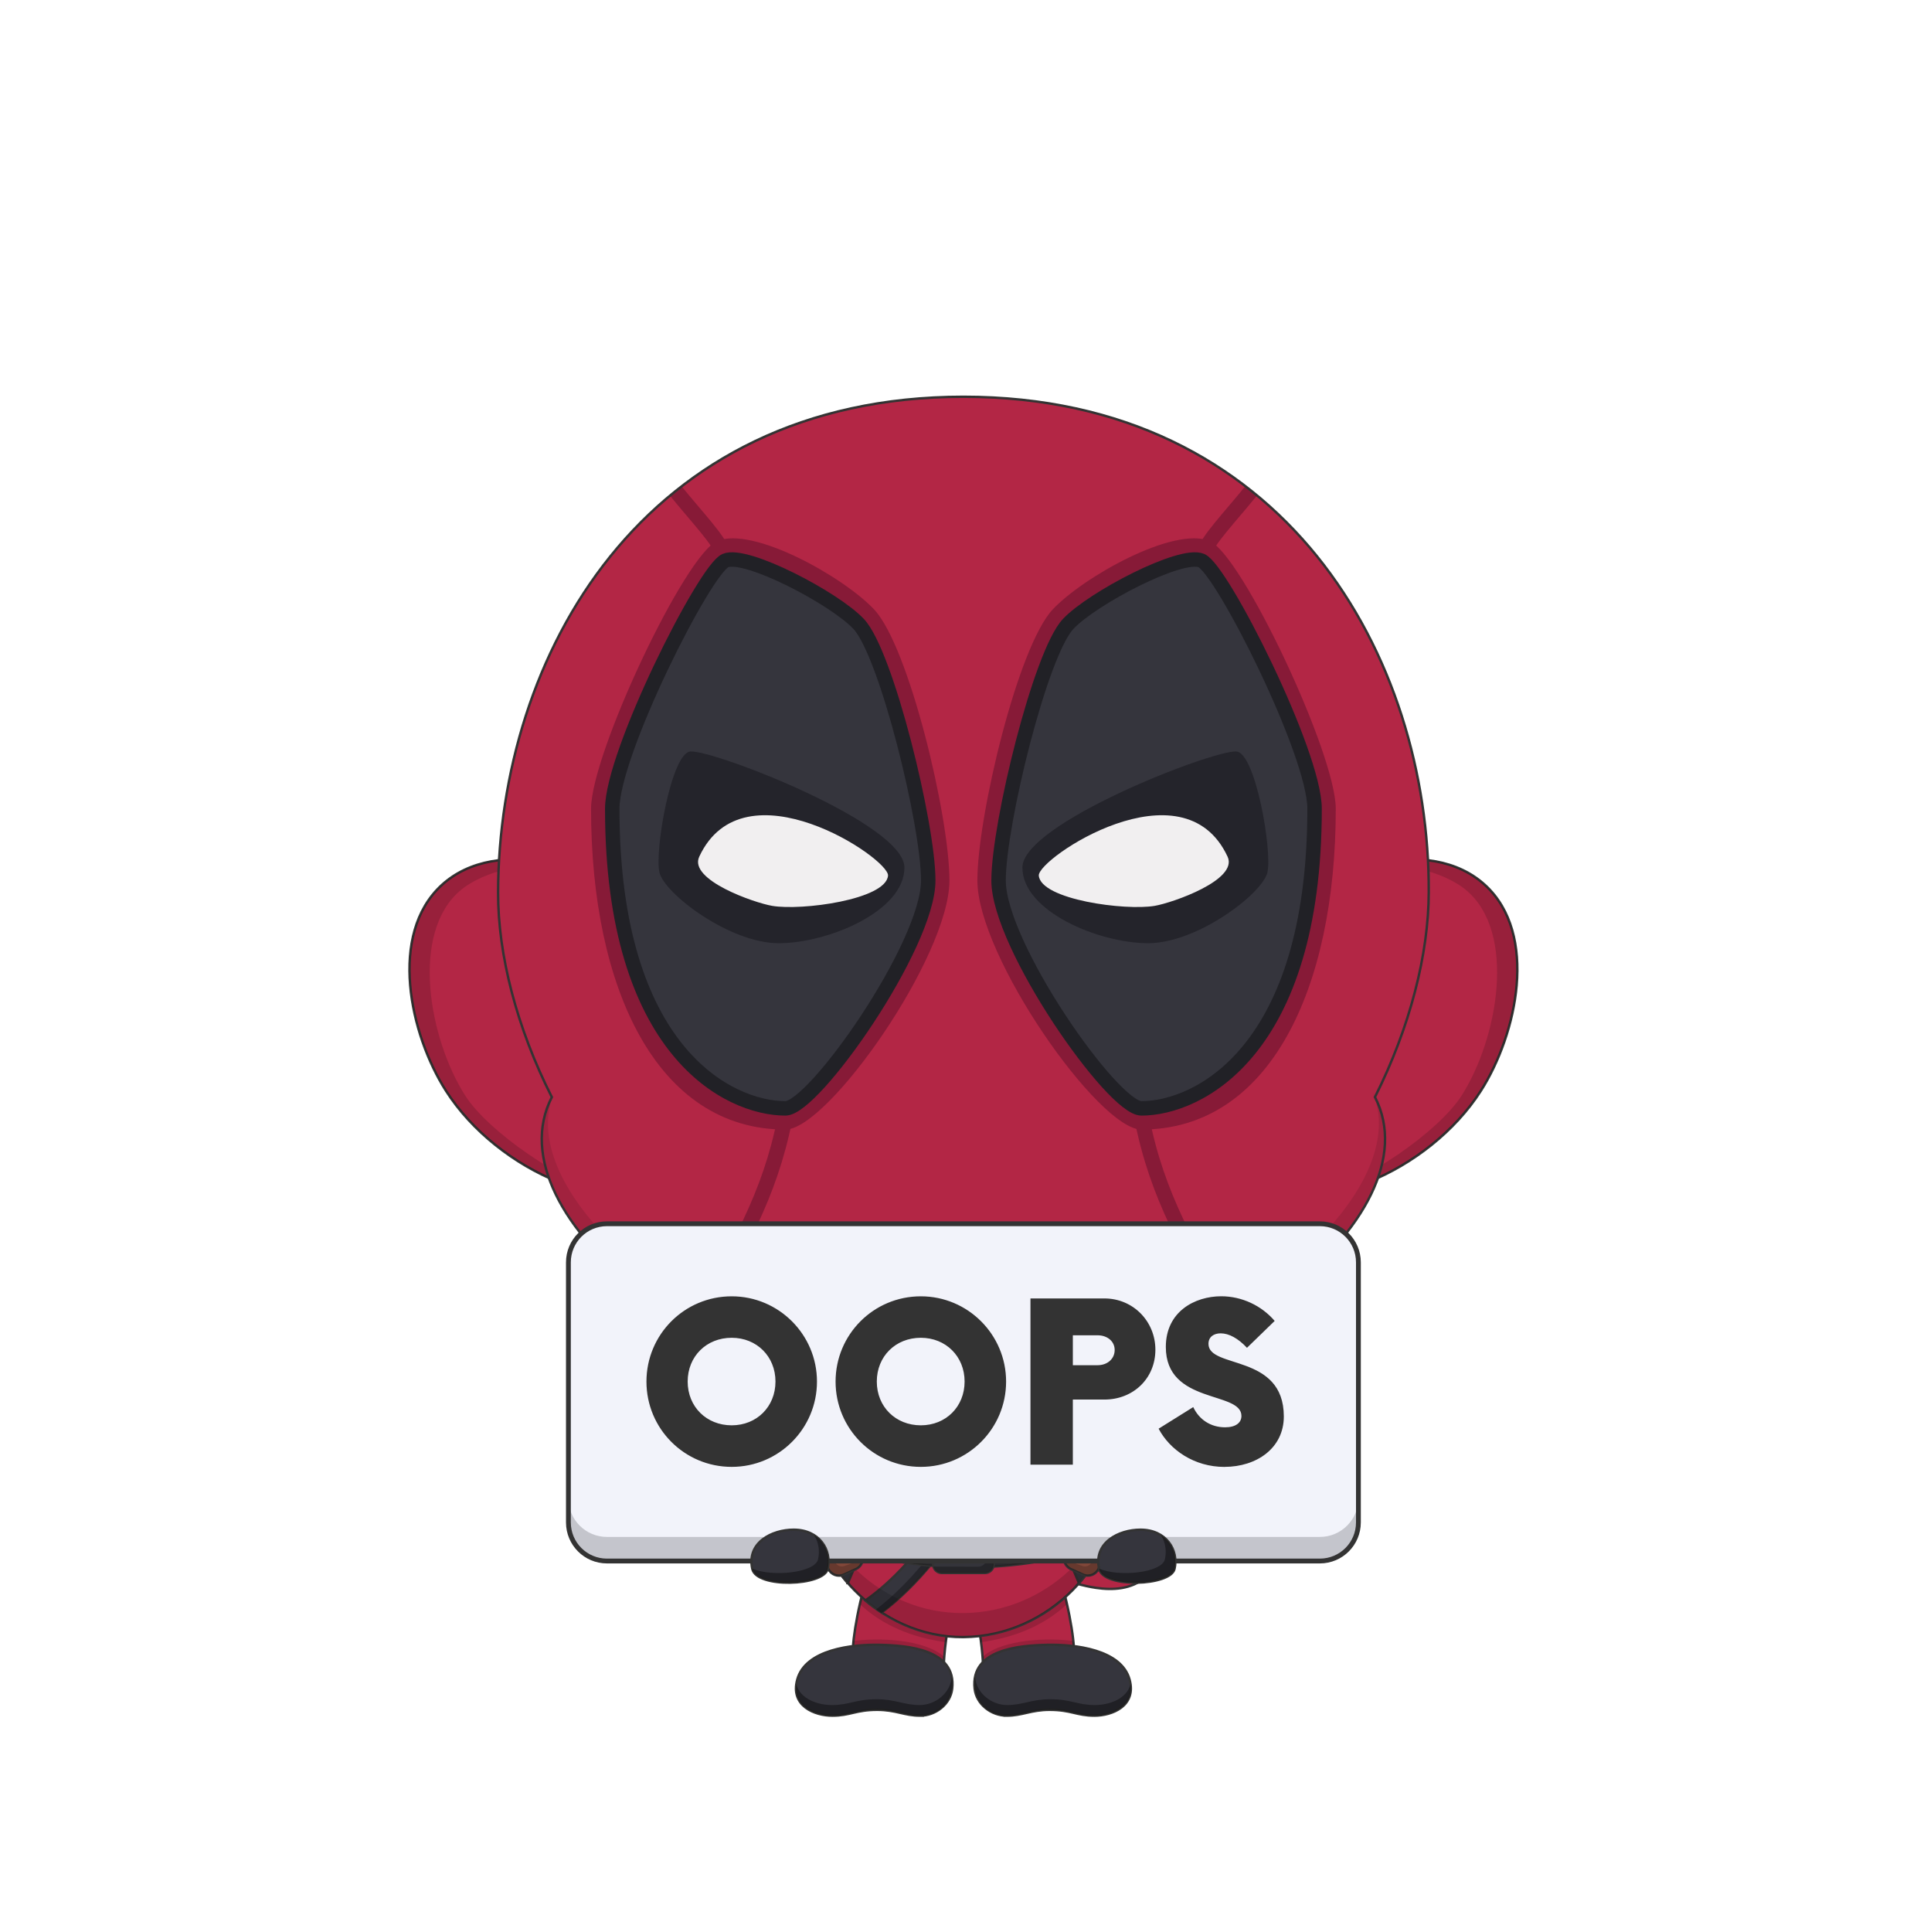
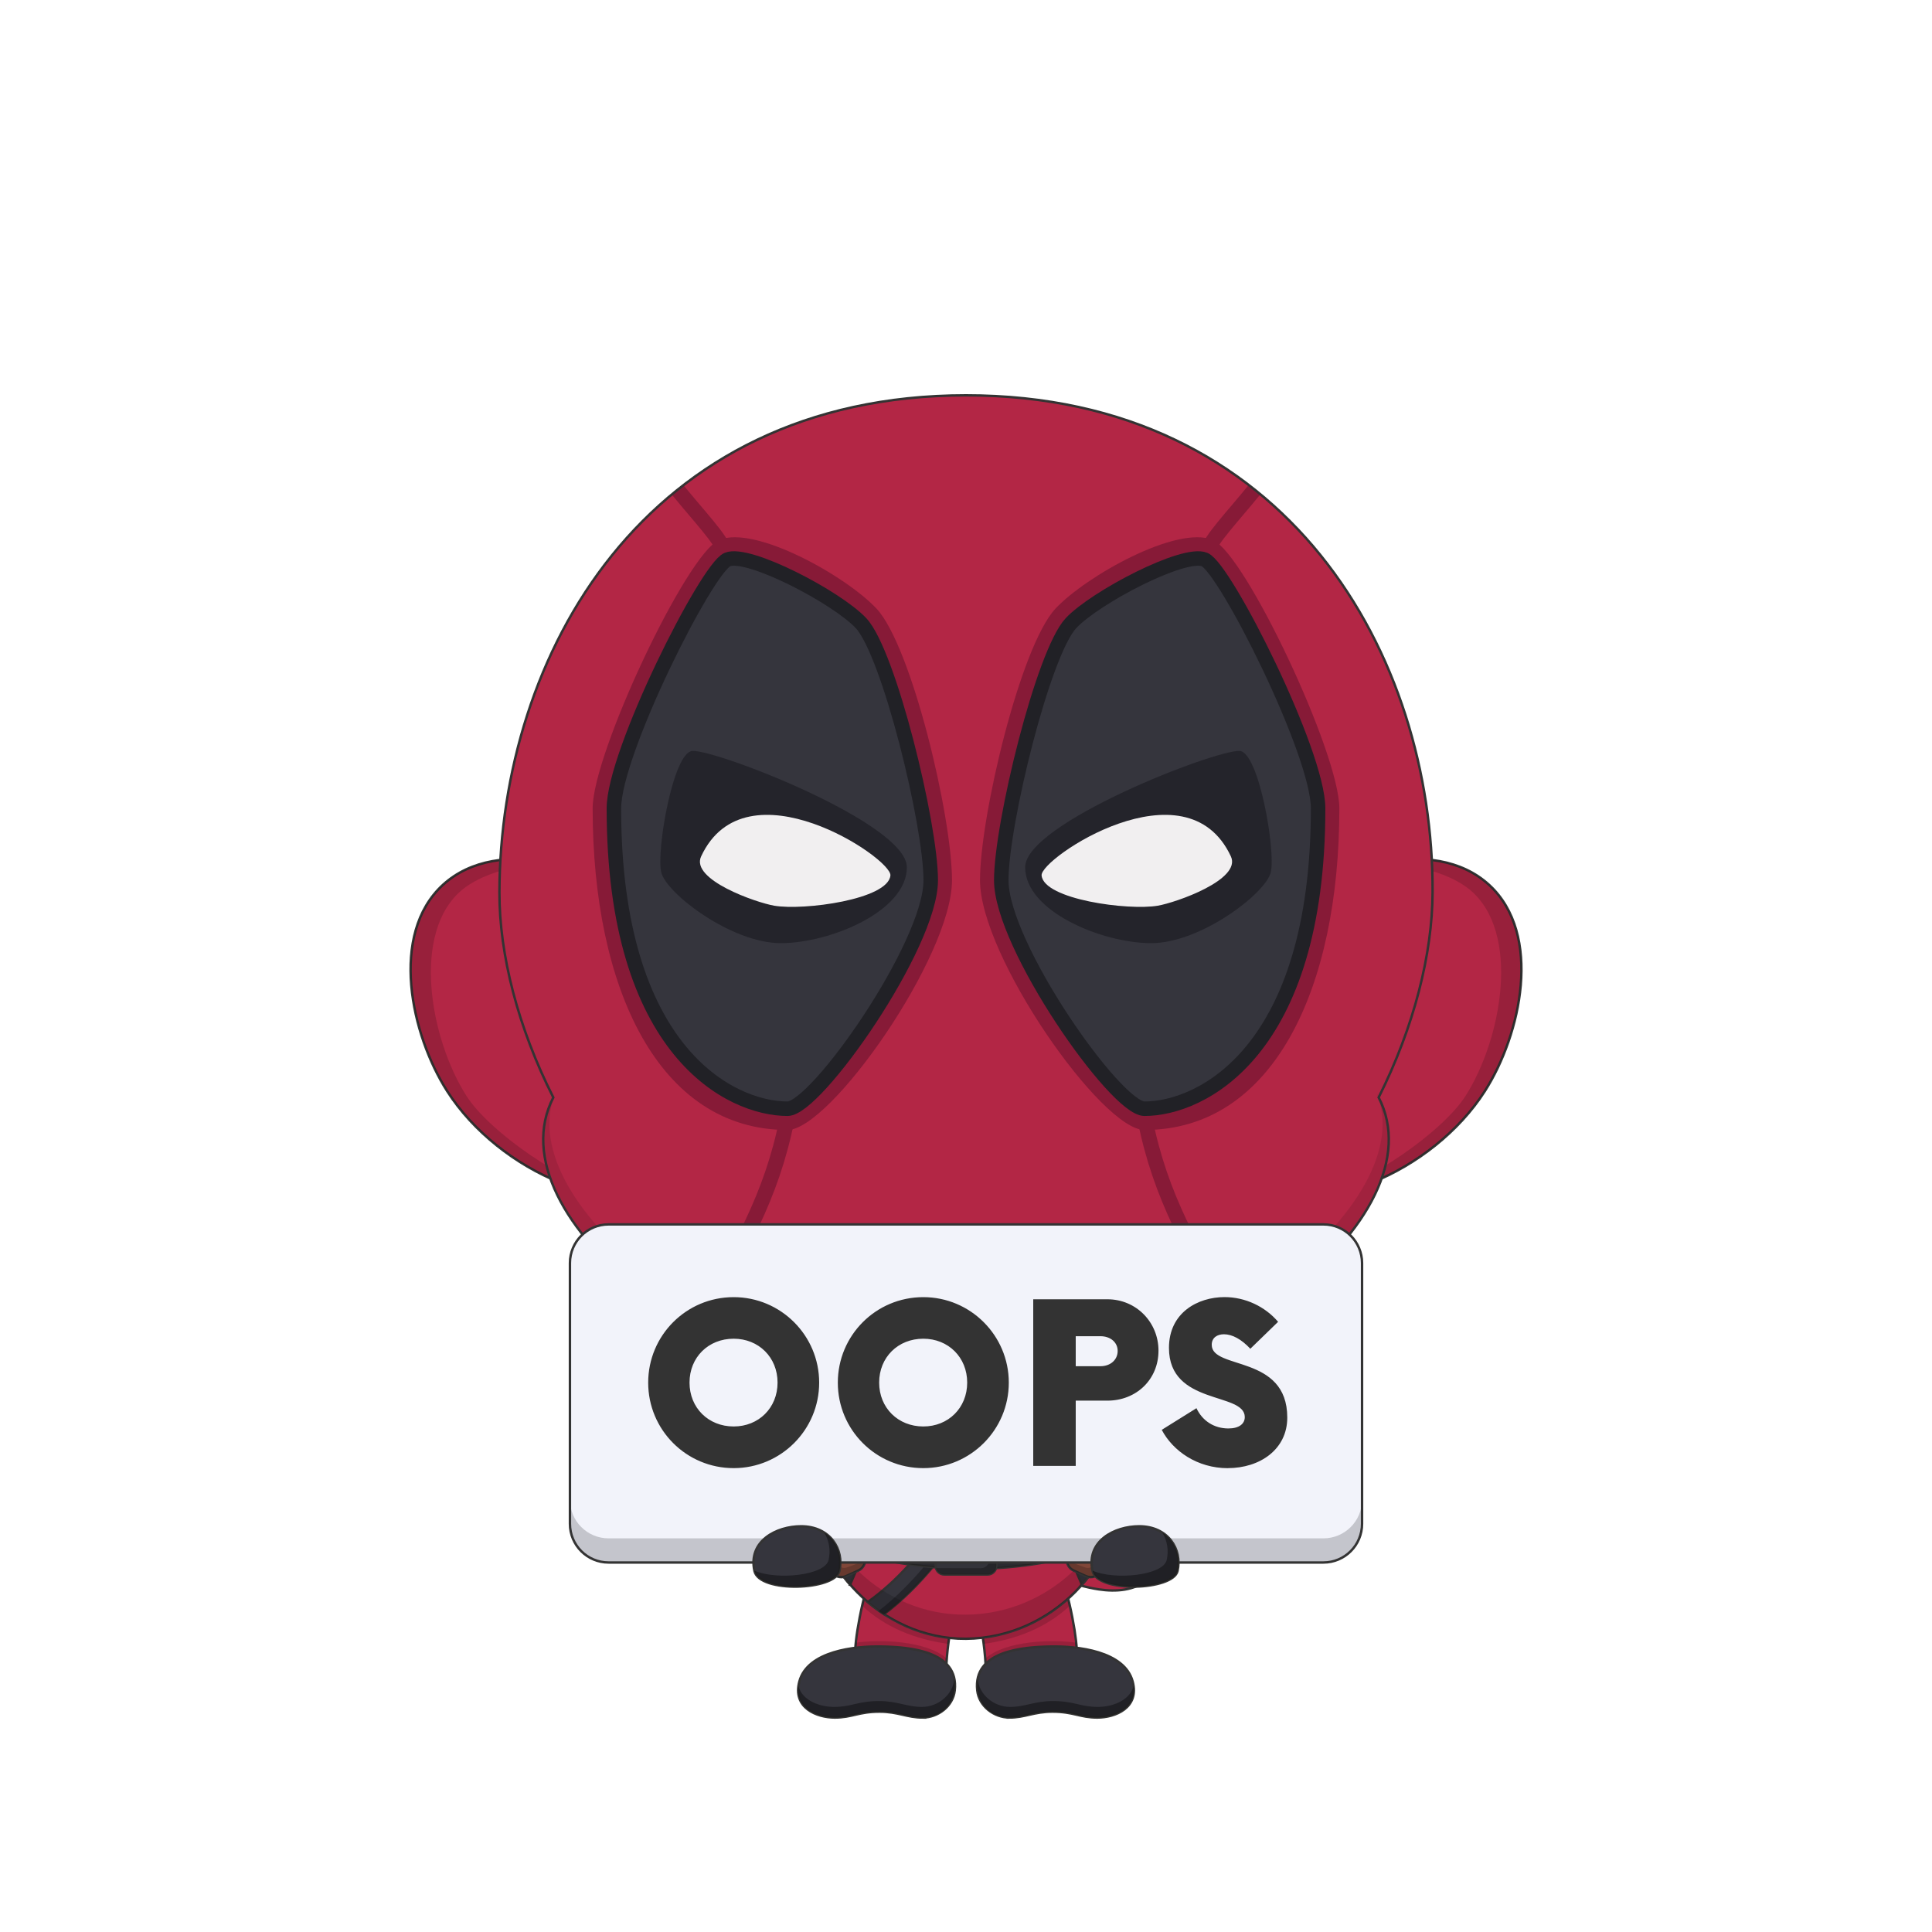
- <svg xmlns="http://www.w3.org/2000/svg" xmlns:xlink="http://www.w3.org/1999/xlink" width="400" height="401" fill="none">
+ <svg xmlns="http://www.w3.org/2000/svg" xmlns:xlink="http://www.w3.org/1999/xlink" width="400" height="400" fill="none">
  <style>.B{stroke-miterlimit:10}.C{stroke:#333}.D{stroke-width:.5}.E{fill:#000}.F{fill:#35353d}.G{fill:#b32645}.H{fill-opacity:.15}.I{fill-opacity:.3}.J{fill-opacity:.4}.K{fill-rule:evenodd}.L{fill-opacity:.2}.M{stroke-linejoin:round}</style>
-   <path d="M180.442 310.578l2.572-3.083c.342-.4.287-1.02-.123-1.362l-29.132-24.307c-.4-.342-1.02-.287-1.362.123l-2.572 3.083c-.343.4-.287 1.02.123 1.362L179.08 310.7c.4.342 1.02.287 1.362-.123z" fill="#1a1924" />
-   <path d="M151.613 285.852l2.86-3.428-.517-.432-2.86 3.428.517.432zm1.414 1.18l2.86-3.428-.518-.432-2.86 3.428.518.432zm1.413 1.178l2.86-3.427-.518-.432-2.86 3.427.518.432zm1.415 1.18l2.86-3.428-.518-.432-2.86 3.428.518.432zm1.415 1.18l2.86-3.428-.518-.432-2.86 3.428.518.432zm1.413 1.18l2.86-3.428-.517-.43-2.86 3.427.518.432zm1.412 1.178l2.86-3.428-.518-.432-2.86 3.428.517.432zm1.405 1.18l2.86-3.428-.518-.43-2.86 3.427.518.432zm1.423 1.18l2.86-3.428-.517-.432-2.86 3.428.517.432zm1.414 1.18l2.86-3.427-.518-.432-2.86 3.428.518.43zm1.415 1.178l2.86-3.427-.518-.432-2.86 3.428.518.43z" fill="#2b2b3a" />
-   <path d="M219.558 310.578l-2.572-3.083c-.342-.4-.287-1.02.123-1.362l29.132-24.307c.4-.342 1.02-.287 1.362.123l2.572 3.083c.343.4.288 1.02-.123 1.362L220.92 310.7c-.4.342-1.02.287-1.362-.123z" fill="#1a1924" />
-   <path d="M248.386 285.852l-2.86-3.428.517-.432 2.86 3.428-.517.432zm-1.414 1.18l-2.86-3.428.518-.432 2.86 3.428-.518.432zm-1.412 1.178l-2.86-3.427.518-.432 2.86 3.427-.518.432zm-1.415 1.18l-2.86-3.428.517-.432 2.86 3.428-.517.432zm-1.415 1.18l-2.86-3.428.517-.432 2.86 3.428-.518.432zm-1.414 1.18l-2.86-3.428.517-.43 2.86 3.427-.518.432zm-1.412 1.178l-2.86-3.428.517-.432 2.86 3.428-.517.432zm-1.414 1.18l-2.86-3.428.517-.43 2.86 3.427-.517.432zm-1.414 1.18l-2.86-3.428.517-.432 2.86 3.428-.517.432zm-1.414 1.18l-2.86-3.428.518-.43 2.86 3.427-.518.432zm-1.415 1.178l-2.86-3.427.518-.432 2.86 3.428-.518.43z" fill="#2b2b3a" />
-   <path d="M227.51 329.564c-5.077-.742-11.516-3.227-19.686-7.6-1.187-.635-1.666-2.185-1.025-3.384.635-1.187 2.185-1.666 3.384-1.025 7.545 4.037 13.618 6.412 18.05 7.06 2.893.423 4.975.1 6.188-.964 1.36-1.192 1.24-3.3.883-7.24-.417-4.612-.936-10.353 1.978-16.95 4.4-9.972 15.363-19.453 26.91-17.67 7.333 1.136 14.36 6.62 15.973 14.06 1.373 6.336-.602 15.018-7.353 17.443-4.477 1.6-9.592-.236-13.084-3.208-1.044-.867-1.195-2.5-.306-3.544.88-1.034 2.515-1.164 3.548-.262.043.036 4.366 3.665 8.15 2.306 4.284-1.538 4.977-7.895 4.156-11.678-1.175-5.423-6.56-9.357-11.85-10.177-9.284-1.433-18.08 6.85-21.572 14.75-2.39 5.416-1.956 10.232-1.572 14.48.4 4.384.77 8.525-2.567 11.45-2.766 2.44-6.707 2.68-10.202 2.154z" class="B C D G" />
-   <path d="M278.666 297.053c1.105 5.102.118 11.455-3.782 15.208 5.14-3.37 6.506-10.756 5.282-16.408-1.614-7.44-8.64-12.924-15.973-14.06-6.626-1.023-13.178 1.856-18.154 6.082 11.412-8.075 29.328-6.036 32.627 9.178zm-6.903 11.253c-2.703 3.144-7.56 1.526-10.3-.823-.315-.268-.7-.454-1.094-.54a2.503 2.503 0 0 0-1.219.041c.397-.73 1.163-1.224 1.992-1.3a2.499 2.499 0 0 1 1.82.59c2.206 1.95 5.984 3.517 8.8 2.024zm-64.413 9.544c.35-.3 1.55-.9 2.3-.55l2.473 1.203c4.942 2.44 12.747 6.297 18.377 6.297 5 0 5.45-2.5 4.75-9.1.084.382.192.803.306 1.25.962 3.775 2.408 9.45-5.056 9.45-8.15 0-20.88-7.057-23.15-8.55z" class="E L" />
-   <path d="M195.937 345.15c.5-8.708 2.74-15.443 4.718-20.68s4.24-14.47-4.257-16.602c-12.15-3.05-18.83 25.412-19.33 34.094-.293 5.108 3.682 11.033 8.84 11.33 4.747.23 9.744-3.18 10.028-8.14z" class="B C D G" />
-   <path d="M176.947 341.95c5.15-.7 14.8-.7 18.85 3.4l.166-1.504c-4.216-3.696-13.816-3.946-18.802-3.246-.026.33-.186 1.014-.214 1.35zm1.6-8.95c4.776 4.43 10.888 6.913 17.8 7.85.058-.5.18-1.218.25-1.7-6.86-.888-12.82-3.76-17.6-8.1-.2.6-.362 1.527-.45 1.95z" class="E H" />
-   <path d="M204.063 345.15c-.5-8.708-2.74-15.443-4.718-20.68s-4.24-14.47 4.257-16.602c12.15-3.05 18.83 25.412 19.33 34.094.293 5.108-3.682 11.033-8.84 11.33-4.747.23-9.744-3.18-10.028-8.14z" class="B C D G" />
-   <path d="M223.053 341.95c-5.15-.7-14.8-.7-18.85 3.4l-.166-1.504c4.216-3.696 13.816-3.946 18.802-3.246.026.33.186 1.014.214 1.35zm-1.6-8.95c-4.776 4.43-10.888 6.913-17.8 7.85-.058-.5-.18-1.218-.25-1.7 6.86-.888 12.82-3.76 17.6-8.1.2.6.362 1.527.45 1.95z" class="E H" />
+   <path d="M180.442 310.078l2.572-3.083c.342-.4.287-1.02-.123-1.362l-29.132-24.307c-.4-.342-1.02-.287-1.362.123l-2.572 3.083c-.343.4-.287 1.02.123 1.362L179.08 310.2c.4.342 1.02.287 1.362-.123z" fill="#1a1924" />
+   <path d="M151.613 285.352l2.86-3.428-.517-.432-2.86 3.428.517.432zm1.414 1.18l2.86-3.428-.518-.432-2.86 3.428.518.432zm1.413 1.178l2.86-3.427-.518-.432-2.86 3.427.518.432zm1.415 1.18l2.86-3.428-.518-.432-2.86 3.428.518.432zm1.415 1.18l2.86-3.428-.518-.432-2.86 3.428.518.432zm1.413 1.18l2.86-3.428-.517-.43-2.86 3.427.518.432zm1.412 1.178l2.86-3.428-.518-.432-2.86 3.428.517.432zm1.405 1.18l2.86-3.428-.518-.43-2.86 3.427.518.432zm1.423 1.18l2.86-3.428-.517-.432-2.86 3.428.517.432zm1.414 1.18l2.86-3.427-.518-.432-2.86 3.428.518.43zm1.415 1.178l2.86-3.427-.518-.432-2.86 3.428.518.43z" fill="#2b2b3a" />
+   <path d="M219.558 310.078l-2.572-3.083c-.342-.4-.287-1.02.123-1.362l29.132-24.307c.4-.342 1.02-.287 1.362.123l2.572 3.083c.343.4.288 1.02-.123 1.362L220.92 310.2c-.4.342-1.02.287-1.362-.123z" fill="#1a1924" />
+   <path d="M248.386 285.352l-2.86-3.428.517-.432 2.86 3.428-.517.432zm-1.414 1.18l-2.86-3.428.518-.432 2.86 3.428-.518.432zm-1.412 1.178l-2.86-3.427.518-.432 2.86 3.427-.518.432zm-1.415 1.18l-2.86-3.428.517-.432 2.86 3.428-.517.432zm-1.415 1.18l-2.86-3.428.517-.432 2.86 3.428-.518.432zm-1.414 1.18l-2.86-3.428.517-.43 2.86 3.427-.518.432zm-1.412 1.178l-2.86-3.428.517-.432 2.86 3.428-.517.432zm-1.414 1.18l-2.86-3.428.517-.43 2.86 3.427-.517.432zm-1.414 1.18l-2.86-3.428.517-.432 2.86 3.428-.517.432zm-1.414 1.18l-2.86-3.428.518-.43 2.86 3.427-.518.432zm-1.415 1.178l-2.86-3.427.518-.432 2.86 3.428-.518.43z" fill="#2b2b3a" />
+   <path d="M227.51 329.064c-5.077-.742-11.516-3.227-19.686-7.6-1.187-.635-1.666-2.185-1.025-3.384.635-1.187 2.185-1.666 3.384-1.025 7.545 4.037 13.618 6.412 18.05 7.06 2.893.423 4.975.1 6.188-.964 1.36-1.192 1.24-3.3.883-7.24-.417-4.612-.936-10.353 1.978-16.95 4.4-9.972 15.363-19.453 26.91-17.67 7.333 1.136 14.36 6.62 15.973 14.06 1.373 6.336-.602 15.018-7.353 17.443-4.477 1.6-9.592-.236-13.084-3.208-1.044-.867-1.195-2.5-.306-3.544.88-1.034 2.515-1.164 3.548-.262.043.036 4.366 3.665 8.15 2.306 4.284-1.538 4.977-7.895 4.156-11.678-1.175-5.423-6.56-9.357-11.85-10.177-9.284-1.433-18.08 6.85-21.572 14.75-2.39 5.416-1.956 10.232-1.572 14.48.4 4.384.77 8.525-2.567 11.45-2.766 2.44-6.707 2.68-10.202 2.154z" class="B C D G" />
+   <path d="M278.666 296.553c1.105 5.102.118 11.455-3.782 15.208 5.14-3.37 6.506-10.756 5.282-16.408-1.614-7.44-8.64-12.924-15.973-14.06-6.626-1.023-13.178 1.856-18.154 6.082 11.412-8.075 29.328-6.036 32.627 9.178zm-6.903 11.253c-2.703 3.144-7.56 1.526-10.3-.823-.315-.268-.7-.454-1.094-.54a2.503 2.503 0 0 0-1.219.041c.397-.73 1.163-1.224 1.992-1.3a2.499 2.499 0 0 1 1.82.59c2.206 1.95 5.984 3.517 8.8 2.024zm-64.413 9.544c.35-.3 1.55-.9 2.3-.55l2.473 1.203c4.942 2.44 12.747 6.297 18.377 6.297 5 0 5.45-2.5 4.75-9.1.084.382.192.803.306 1.25.962 3.775 2.408 9.45-5.056 9.45-8.15 0-20.88-7.057-23.15-8.55z" class="E L" />
+   <path d="M195.937 344.65c.5-8.708 2.74-15.443 4.718-20.68s4.24-14.47-4.257-16.602c-12.15-3.05-18.83 25.412-19.33 34.094-.293 5.108 3.682 11.033 8.84 11.33 4.747.23 9.744-3.18 10.028-8.14z" class="B C D G" />
+   <path d="M176.947 341.45c5.15-.7 14.8-.7 18.85 3.4l.166-1.504c-4.216-3.696-13.816-3.946-18.802-3.246-.026.33-.186 1.014-.214 1.35zm1.6-8.95c4.776 4.43 10.888 6.913 17.8 7.85.058-.5.18-1.218.25-1.7-6.86-.888-12.82-3.76-17.6-8.1-.2.6-.362 1.527-.45 1.95z" class="E H" />
+   <path d="M204.063 344.65c-.5-8.708-2.74-15.443-4.718-20.68s-4.24-14.47 4.257-16.602c12.15-3.05 18.83 25.412 19.33 34.094.293 5.108-3.682 11.033-8.84 11.33-4.747.23-9.744-3.18-10.028-8.14z" class="B C D G" />
+   <path d="M223.053 341.45c-5.15-.7-14.8-.7-18.85 3.4l-.166-1.504c4.216-3.696 13.816-3.946 18.802-3.246.026.33.186 1.014.214 1.35zm-1.6-8.95c-4.776 4.43-10.888 6.913-17.8 7.85-.058-.5-.18-1.218-.25-1.7 6.86-.888 12.82-3.76 17.6-8.1.2.6.362 1.527.45 1.95z" class="E H" />
  <g class="B C D">
-     <path d="M223.924 274.6c-10.606-14.518-37.24-14.518-47.847 0-3.84-2.608-11.037 1.465-14.746 6.64-6.57 9.192-9.72 18.91-8.863 28.368.32 3.147 2.582 5.582 6.232 5.582s6.566-3.258 6.205-6.842c-.53-6.196 1.745-12.882 6.25-19.35-2.03 7.736-2.954 14.892-2.954 20.092 0 15.2 14.247 30.85 31.8 30.7 17.932-.154 31.8-15.5 31.8-30.7 0-5.214-.944-12.37-2.984-20.135 4.524 6.482 6.81 13.183 6.28 19.393-.362 3.584 2.554 6.842 6.204 6.842s5.913-2.435 6.233-5.582c.856-9.457-2.292-19.176-8.863-28.368-3.7-5.175-10.908-9.248-14.747-6.64z" class="G" />
-     <path d="M153.717 296.67c12.256-.093 18.28-10.447 16.125-22.176-3.124 1.194-6.4 3.794-8.512 6.756-3.593 5.026-6.162 10.2-7.613 15.42zm92.566 0c-12.257-.093-18.28-10.447-16.125-22.176 3.124 1.194 6.4 3.794 8.512 6.756 3.593 5.026 6.162 10.2 7.613 15.42z" class="F" />
+     <path d="M223.924 274.1c-10.606-14.518-37.24-14.518-47.847 0-3.84-2.608-11.037 1.465-14.746 6.64-6.57 9.192-9.72 18.91-8.863 28.368.32 3.147 2.582 5.582 6.232 5.582s6.566-3.258 6.205-6.842c-.53-6.196 1.745-12.882 6.25-19.35-2.03 7.736-2.954 14.892-2.954 20.092 0 15.2 14.247 30.85 31.8 30.7 17.932-.154 31.8-15.5 31.8-30.7 0-5.214-.944-12.37-2.984-20.135 4.524 6.482 6.81 13.183 6.28 19.393-.362 3.584 2.554 6.842 6.204 6.842s5.913-2.435 6.233-5.582c.856-9.457-2.292-19.176-8.863-28.368-3.7-5.175-10.908-9.248-14.747-6.64z" class="G" />
+     <path d="M153.717 296.17c12.256-.093 18.28-10.447 16.125-22.176-3.124 1.194-6.4 3.794-8.512 6.756-3.593 5.026-6.162 10.2-7.613 15.42zm92.566 0c-12.257-.093-18.28-10.447-16.125-22.176 3.124 1.194 6.4 3.794 8.512 6.756 3.593 5.026 6.162 10.2 7.613 15.42z" class="F" />
  </g>
-   <path d="M155.3 306.417c-.042-11.228 8.96-27.767 19.5-32.417-13-2.1-24.5 23.35-22.27 35.178.72-1.178 1.97-2.328 2.76-2.76zm89.38 0c.042-11.228-8.96-27.767-19.5-32.417 13-2.1 24.5 23.35 22.27 35.178-.72-1.178-1.97-2.328-2.76-2.76z" class="E H" />
-   <path d="M183.012 334.692c15.11-11.31 24.995-33.184 26.403-35.7l-3.49-1.953c-7.15 12.78-14.21 26.598-26.263 35.15 1.06.9 2.18 1.738 3.35 2.504z" class="B C D F" />
-   <path d="M209.315 299.19c-1.413 2.526-11.162 24.345-26.364 35.62a29.334 29.334 0 0 1-1.1-.741c13.823-10.6 23.643-30.64 26.48-35.434l.985.554z" class="E I" />
+   <path d="M155.3 305.917c-.042-11.228 8.96-27.767 19.5-32.417-13-2.1-24.5 23.35-22.27 35.178.72-1.178 1.97-2.328 2.76-2.76zm89.38 0c.042-11.228-8.96-27.767-19.5-32.417 13-2.1 24.5 23.35 22.27 35.178-.72-1.178-1.97-2.328-2.76-2.76z" class="E H" />
+   <path d="M183.012 334.192c15.11-11.31 24.995-33.184 26.403-35.7l-3.49-1.953c-7.15 12.78-14.21 26.598-26.263 35.15 1.06.9 2.18 1.738 3.35 2.504z" class="B C D F" />
+   <path d="M209.315 298.69c-1.413 2.526-11.162 24.345-26.364 35.62a29.334 29.334 0 0 1-1.1-.741c13.823-10.6 23.643-30.64 26.48-35.434l.985.554z" class="E I" />
  <g class="C D F">
-     <path d="M176.007 328.585l6.08-14.23c.675-1.586-.085-3.476-1.67-4.152l-12.056-5.153-.16 4.05c0 6.91 2.945 13.915 7.807 19.485z" class="B" />
-     <path d="M168.974 299.602l13.883 5.93c.688.294 1.5.14 2.043-.383.696-.68.96-1.882 1.33-2.75.4-.936-.048-2.053-.984-2.454L170.78 290.5c-.826 2.964-1.358 6.05-1.805 9.092z" class="M" />
-     <path d="M223.992 328.586l-6.08-14.23c-.676-1.585.085-3.476 1.67-4.152l12.056-5.153.16 4.05c0 6.91-2.945 13.916-7.808 19.486z" class="B" />
-     <path d="M231.026 299.602l-13.883 5.93c-.69.294-1.51.14-2.044-.383-.696-.68-.96-1.882-1.33-2.75-.4-.936.048-2.053.984-2.454l14.467-9.436c.826 2.964 1.357 6.05 1.805 9.092z" class="M" />
-     <path d="M218.644 282.85l-3.507-2.025c-1.465-.845-3.338-.343-4.184 1.122l-6.683 11.574c-.845 1.465-.344 3.338 1.122 4.184l3.507 2.025c1.465.846 3.338.344 4.184-1.12l6.683-11.574c.845-1.465.343-3.34-1.122-4.185z" class="B" />
+     <path d="M176.007 328.085l6.08-14.23c.675-1.586-.085-3.476-1.67-4.152l-12.056-5.153-.16 4.05c0 6.91 2.945 13.915 7.807 19.485z" class="B" />
+     <path d="M168.974 299.102l13.883 5.93c.688.294 1.5.14 2.043-.383.696-.68.96-1.882 1.33-2.75.4-.936-.048-2.053-.984-2.454L170.78 290c-.826 2.964-1.358 6.05-1.805 9.092z" class="M" />
+     <path d="M223.992 328.086l-6.08-14.23c-.676-1.585.085-3.476 1.67-4.152l12.056-5.153.16 4.05c0 6.91-2.945 13.916-7.808 19.486z" class="B" />
+     <path d="M231.026 299.102l-13.883 5.93c-.69.294-1.51.14-2.044-.383-.696-.68-.96-1.882-1.33-2.75-.4-.936.048-2.053.984-2.454L229.22 290c.826 2.964 1.357 6.05 1.805 9.092z" class="M" />
+     <path d="M218.644 282.35l-3.507-2.025c-1.465-.845-3.338-.343-4.184 1.122l-6.683 11.574c-.845 1.465-.344 3.338 1.122 4.184l3.507 2.025c1.465.846 3.338.344 4.184-1.12l6.683-11.574c.845-1.465.343-3.34-1.122-4.185z" class="B" />
  </g>
-   <path d="M219.766 287.033l-6.683 11.575c-.834 1.445-2.74 1.955-4.184 1.12-1.523-.88-3.983-1.694-4.765-3.414a3.07 3.07 0 0 1-.217-1.859c.915 1.49 3.138 2.235 4.582 3.07s3.35.324 4.184-1.12l7.037-12.515c.588.95.606 2.177.046 3.144z" class="E I" />
-   <path d="M173.143 320.83l1.3-3.783c15.25 5.252 35.447 5.927 50.718.424l1.356 3.763c-16.145 5.824-37.276 5.14-53.374-.404z" fill="#3d3d44" class="B C D" />
-   <path d="M226.524 321.233c-16.15 5.82-37.278 5.14-53.38-.404l.463-1.344c15.942 5.31 36.443 5.955 52.44.417l.48 1.33z" class="E I" />
-   <path d="M204.474 319.2h-8.948c-.998 0-1.807.81-1.807 1.807v3.674c0 .998.81 1.807 1.807 1.807h8.948c.998 0 1.807-.81 1.807-1.807v-3.674c0-.998-.81-1.807-1.807-1.807z" fill="#34343a" class="B C D" />
+   <path d="M219.766 286.533l-6.683 11.575c-.834 1.445-2.74 1.955-4.184 1.12-1.523-.88-3.983-1.694-4.765-3.414a3.07 3.07 0 0 1-.217-1.859c.915 1.49 3.138 2.235 4.582 3.07s3.35.324 4.184-1.12l7.037-12.515c.588.95.606 2.177.046 3.144z" class="E I" />
+   <path d="M173.143 320.33l1.3-3.783c15.25 5.252 35.447 5.927 50.718.424l1.356 3.763c-16.145 5.824-37.276 5.14-53.374-.404z" fill="#3d3d44" class="B C D" />
+   <path d="M226.524 320.733c-16.15 5.82-37.278 5.14-53.38-.404l.463-1.344c15.942 5.31 36.443 5.955 52.44.417l.48 1.33z" class="E I" />
+   <path d="M204.474 318.7h-8.948c-.998 0-1.807.81-1.807 1.807v3.674c0 .998.81 1.807 1.807 1.807h8.948c.998 0 1.807-.81 1.807-1.807v-3.674c0-.998-.81-1.807-1.807-1.807z" fill="#34343a" class="B C D" />
  <g class="E">
-     <path d="M206.28 321.007v3.675c0 .973-.824 1.807-1.806 1.807h-8.95c-.806 0-1.533-.555-1.744-1.333l9.293.033c.973 0 1.806-.824 1.806-1.807l-.063-4.148c.84.162 1.463.918 1.463 1.773z" class="I" />
-     <path d="M200 339.8c-17.567.16-33-15.7-31.8-33.7 1 14.8 14.515 28.848 31.8 28.7s30.8-13.9 31.8-28.7c1.2 18-14.233 33.54-31.8 33.7z" class="H" />
+     <path d="M206.28 320.507v3.675c0 .973-.824 1.807-1.806 1.807h-8.95c-.806 0-1.533-.555-1.744-1.333l9.293.033c.973 0 1.806-.824 1.806-1.807l-.063-4.148c.84.162 1.463.918 1.463 1.773z" class="I" />
+     <path d="M200 339.3c-17.567.16-33-15.7-31.8-33.7 1 14.8 14.515 28.848 31.8 28.7s30.8-13.9 31.8-28.7c1.2 18-14.233 33.54-31.8 33.7z" class="H" />
  </g>
-   <path d="M227.163 314.942l2.53 1.148c1.23.558 1.776 2.008 1.217 3.24l-2.845 6.27a2.449 2.449 0 0 1-3.24 1.217l-2.53-1.148c-1.23-.56-1.776-2.01-1.217-3.24l2.845-6.27c.56-1.23 2.01-1.776 3.24-1.217z" fill="#814739" class="B C D" />
-   <path d="M220.875 323.432c-.012.96.56 1.86 1.436 2.255l3.14 1.363c.8.294 2.2-.4 2.63-1.432l2.845-6.27c.472-1.042.14-2.308-.782-2.985-.793 2.336-2.395 5.893-3.62 8.03-.378.66-1.14.86-1.754.66-1.37-.453-2.92-1.053-3.894-1.62z" class="E L" />
-   <path d="M172.837 314.942l-2.53 1.148c-1.23.558-1.776 2.008-1.217 3.24l2.845 6.27a2.449 2.449 0 0 0 3.24 1.217l2.53-1.148c1.23-.56 1.776-2.01 1.217-3.24l-2.845-6.27c-.558-1.23-2.01-1.776-3.24-1.217z" fill="#814739" class="B C D" />
-   <path d="M179.125 323.432c.01.96-.562 1.86-1.436 2.255l-3.14 1.363c-.8.294-2.2-.4-2.63-1.432l-2.845-6.27c-.473-1.042-.14-2.308.782-2.985.793 2.336 2.394 5.893 3.62 8.03.378.66 1.142.86 1.754.66 1.37-.453 2.92-1.053 3.895-1.62z" class="E L" />
-   <path d="M191 356.1c3.2 0 6.31-2.36 6.67-5.614.912-8.22-9.434-8.968-15.066-9.092-5.7-.125-15.403.956-17.102 7.227-1.485 5.48 3.65 7.48 7.3 7.48s4.9-1.215 9.298-1.215c3.84 0 5.702 1.215 8.902 1.215z" class="B C D F" />
-   <path d="M190.9 353.9c-3.2 0-5.06-1.215-8.902-1.215-4.398 0-5.648 1.215-9.298 1.215-2.84 0-6.575-1.2-7.397-4.326-.673 4.76 4.067 6.526 7.497 6.526 3.65 0 4.9-1.215 9.298-1.215 3.84 0 5.702 1.215 8.902 1.215 4.286 0 7.3-3.415 6.59-8.026-.297 3.346-3.404 5.826-6.69 5.826z" class="E J" />
-   <path d="M209 356.1c-3.2 0-6.31-2.36-6.67-5.614-.91-8.22 9.435-8.968 15.067-9.092 5.7-.125 15.403.956 17.102 7.227 1.484 5.48-3.65 7.48-7.3 7.48s-4.9-1.215-9.298-1.215c-3.842 0-5.702 1.215-8.902 1.215z" class="B C D F" />
-   <path d="M209.1 353.9c3.2 0 5.06-1.215 8.902-1.215 4.398 0 5.648 1.215 9.298 1.215 2.84 0 6.575-1.2 7.397-4.326.673 4.76-4.067 6.526-7.497 6.526-3.65 0-4.9-1.215-9.298-1.215-3.842 0-5.702 1.215-8.902 1.215-4.286 0-7.3-3.415-6.59-8.026.297 3.346 3.404 5.826 6.69 5.826z" class="E J" />
-   <path d="M308.32 183.713c11.1 10.2 6.632 30.93-.91 42.716-10.746 16.8-35.347 27.375-47.946 18.437-13.158-9.335-11.44-38.692 3.92-53.932 11.468-11.378 33.445-17.77 44.935-7.22z" class="B C D G" />
-   <path d="M307.4 226.428c-6.07 9.485-19.5 20.322-34.66 21.672 10.636-2.5 26.002-13.385 30.664-20.672 7.54-11.787 11.536-33.897.91-42.716-3.24-2.7-11.473-6.512-22.773-4.512 13.8-4.25 22.28-.613 26.773 3.512 11.106 10.2 6.628 30.93-.913 42.716z" class="E H" />
-   <path d="M91.682 183.713c-11.1 10.2-6.632 30.93.91 42.716 10.746 16.8 35.347 27.375 47.946 18.437 13.158-9.335 11.44-38.692-3.92-53.932-11.468-11.378-33.445-17.77-44.935-7.22z" class="B C D G" />
-   <path d="M92.6 226.428c6.07 9.485 19.5 20.322 34.66 21.672-10.636-2.5-26.002-13.385-30.664-20.672-7.54-11.787-11.536-33.897-.9-42.716 3.24-2.7 11.473-6.512 22.773-4.512-13.8-4.25-22.28-.613-26.773 3.512-11.106 10.2-6.628 30.93.913 42.716zM239.5 282.3c-11.534 4.522-27.1 7.9-39.5 7.9s-25.934-2.643-39.5-7.9c-.724 1.054-1.66 2.627-2.3 3.7 14.2 5.7 27.5 8.6 41.8 8.6s27.6-2.9 41.8-8.6c-.615-1.07-1.592-2.636-2.3-3.7z" class="E H" />
+   <path d="M227.163 314.442l2.53 1.148c1.23.558 1.776 2.008 1.217 3.24l-2.845 6.27a2.449 2.449 0 0 1-3.24 1.217l-2.53-1.148c-1.23-.56-1.776-2.01-1.217-3.24l2.845-6.27c.56-1.23 2.01-1.776 3.24-1.217z" fill="#814739" class="B C D" />
+   <path d="M220.875 322.932c-.012.96.56 1.86 1.436 2.255l3.14 1.363c.8.294 2.2-.4 2.63-1.432l2.845-6.27c.472-1.042.14-2.308-.782-2.985-.793 2.336-2.395 5.893-3.62 8.03-.378.66-1.14.86-1.754.66-1.37-.453-2.92-1.053-3.894-1.62z" class="E L" />
+   <path d="M172.837 314.442l-2.53 1.148c-1.23.558-1.776 2.008-1.217 3.24l2.845 6.27a2.449 2.449 0 0 0 3.24 1.217l2.53-1.148c1.23-.56 1.776-2.01 1.217-3.24l-2.845-6.27c-.558-1.23-2.01-1.776-3.24-1.217z" fill="#814739" class="B C D" />
+   <path d="M179.125 322.932c.01.96-.562 1.86-1.436 2.255l-3.14 1.363c-.8.294-2.2-.4-2.63-1.432l-2.845-6.27c-.473-1.042-.14-2.308.782-2.985.793 2.336 2.394 5.893 3.62 8.03.378.66 1.142.86 1.754.66 1.37-.453 2.92-1.053 3.895-1.62z" class="E L" />
+   <path d="M191 355.6c3.2 0 6.31-2.36 6.67-5.614.912-8.22-9.434-8.968-15.066-9.092-5.7-.125-15.403.956-17.102 7.227-1.485 5.48 3.65 7.48 7.3 7.48s4.9-1.215 9.298-1.215c3.84 0 5.702 1.215 8.902 1.215z" class="B C D F" />
+   <path d="M190.9 353.4c-3.2 0-5.06-1.215-8.902-1.215-4.398 0-5.648 1.215-9.298 1.215-2.84 0-6.575-1.2-7.397-4.326-.673 4.76 4.067 6.526 7.497 6.526 3.65 0 4.9-1.215 9.298-1.215 3.84 0 5.702 1.215 8.902 1.215 4.286 0 7.3-3.415 6.59-8.026-.297 3.346-3.404 5.826-6.69 5.826z" class="E J" />
+   <path d="M209 355.6c-3.2 0-6.31-2.36-6.67-5.614-.91-8.22 9.435-8.968 15.067-9.092 5.7-.125 15.403.956 17.102 7.227 1.484 5.48-3.65 7.48-7.3 7.48s-4.9-1.215-9.298-1.215c-3.842 0-5.702 1.215-8.902 1.215z" class="B C D F" />
+   <path d="M209.1 353.4c3.2 0 5.06-1.215 8.902-1.215 4.398 0 5.648 1.215 9.298 1.215 2.84 0 6.575-1.2 7.397-4.326.673 4.76-4.067 6.526-7.497 6.526-3.65 0-4.9-1.215-9.298-1.215-3.842 0-5.702 1.215-8.902 1.215-4.286 0-7.3-3.415-6.59-8.026.297 3.346 3.404 5.826 6.69 5.826z" class="E J" />
+   <path d="M308.32 183.213c11.1 10.2 6.632 30.93-.91 42.716-10.746 16.8-35.347 27.375-47.946 18.437-13.158-9.335-11.44-38.692 3.92-53.932 11.468-11.378 33.445-17.77 44.935-7.22z" class="B C D G" />
+   <path d="M307.4 225.928c-6.07 9.485-19.5 20.322-34.66 21.672 10.636-2.5 26.002-13.385 30.664-20.672 7.54-11.787 11.536-33.897.91-42.716-3.24-2.7-11.473-6.512-22.773-4.512 13.8-4.25 22.28-.613 26.773 3.512 11.106 10.2 6.628 30.93-.913 42.716z" class="E H" />
+   <path d="M91.682 183.213c-11.1 10.2-6.632 30.93.91 42.716 10.746 16.8 35.347 27.375 47.946 18.437 13.158-9.335 11.44-38.692-3.92-53.932-11.468-11.378-33.445-17.77-44.935-7.22z" class="B C D G" />
+   <path d="M92.6 225.928c6.07 9.485 19.5 20.322 34.66 21.672-10.636-2.5-26.002-13.385-30.664-20.672-7.54-11.787-11.536-33.897-.9-42.716 3.24-2.7 11.473-6.512 22.773-4.512-13.8-4.25-22.28-.613-26.773 3.512-11.106 10.2-6.628 30.93.913 42.716zM239.5 281.8c-11.534 4.522-27.1 7.9-39.5 7.9s-25.934-2.643-39.5-7.9c-.724 1.054-1.66 2.627-2.3 3.7 14.2 5.7 27.5 8.6 41.8 8.6s27.6-2.9 41.8-8.6c-.615-1.07-1.592-2.636-2.3-3.7z" class="E H" />
  <use xlink:href="#B" class="G" />
-   <path d="M114.86 227.167c-13.592 24.526 33.432 63.383 85.14 63.383s99.318-39.285 84.976-63.786c9.536 22.4-35.904 60.036-84.976 60.036-48.778 0-93.968-37.178-85.14-59.633z" fill-opacity=".1" class="E" />
-   <path d="M140.2 101.8c4.45 5.5 9.435 10.7 9.627 12.727.623 6.577 13.1 106.757 13.1 117.77-3.208 16.012-9.627 26.803-18.977 43.053" stroke="#871a37" stroke-width="3.1" class="B" />
-   <path d="M181.454 126.484C188.72 134.2 197.1 169.5 197.1 182.75c0 15.74-25.2 51.7-34.05 51.7-26.65 0-40.35-29.3-40.35-66.6 0-11.4 19.5-52.744 26.196-55.557 7.404-3.11 26.19 7.428 32.557 14.19z" fill="#871a37" class="K" />
-   <path d="M163.05 230.05c-11.8 0-35.95-11.827-35.95-62.2 0-11.55 19.226-49.705 23.5-51.5s22.613 7.8 27.65 13.15c5.8 6.17 14.45 41.647 14.45 53.25 0 13.47-23.694 47.3-29.65 47.3z" stroke="#212126" stroke-width="3" class="F" />
-   <path d="M143.35 155.975c-3.99.236-7.5 20.706-6.453 25.11s14.556 14.685 24.76 14.685 26.1-6.608 26.1-15.713-39.465-24.377-44.417-24.083z" fill="#24242b" />
-   <path d="M145.158 177.815c-2.242 4.82 11.386 9.554 15.13 10.2 6.1 1.047 23.615-1.284 24.062-6.267.32-3.548-29.95-23.795-39.193-3.933z" fill="#f1eff0" />
-   <path d="M259.8 101.8c-4.45 5.5-9.435 10.7-9.627 12.727-.623 6.577-13.1 106.757-13.1 117.77 3.208 16.012 9.627 26.803 18.977 43.053" stroke="#871a37" stroke-width="3.1" class="B" />
-   <path d="M218.548 126.484C211.28 134.2 202.9 169.5 202.9 182.75c0 15.74 25.2 51.7 34.05 51.7 26.65 0 40.35-29.3 40.35-66.6 0-11.4-19.5-52.744-26.196-55.557-7.404-3.11-26.19 7.428-32.557 14.19z" fill="#871a37" class="K" />
-   <path d="M236.95 230.05c11.8 0 35.95-11.827 35.95-62.2 0-11.55-19.226-49.705-23.5-51.5s-22.613 7.8-27.65 13.15c-5.8 6.17-14.45 41.647-14.45 53.25 0 13.47 23.694 47.3 29.65 47.3z" stroke="#212126" stroke-width="3" class="F" />
-   <path d="M256.653 155.975c3.99.236 7.5 20.706 6.453 25.11s-14.556 14.685-24.76 14.685-26.1-6.608-26.1-15.713 39.465-24.377 44.417-24.083z" fill="#24242b" />
-   <path d="M254.844 177.815c2.242 4.82-11.386 9.554-15.13 10.2-6.1 1.047-23.615-1.284-24.062-6.267-.32-3.548 29.95-23.795 39.193-3.933z" fill="#f1eff0" />
+   <path d="M114.86 226.667c-13.592 24.526 33.432 63.383 85.14 63.383s99.318-39.285 84.976-63.786c9.536 22.4-35.904 60.036-84.976 60.036-48.778 0-93.968-37.178-85.14-59.633z" fill-opacity=".1" class="E" />
+   <path d="M140.2 101.3c4.45 5.5 9.435 10.7 9.627 12.727.623 6.577 13.1 106.757 13.1 117.77-3.208 16.012-9.627 26.803-18.977 43.053" stroke="#871a37" stroke-width="3.1" class="B" />
+   <path d="M181.454 125.984C188.72 133.7 197.1 169 197.1 182.25c0 15.74-25.2 51.7-34.05 51.7-26.65 0-40.35-29.3-40.35-66.6 0-11.4 19.5-52.744 26.196-55.557 7.404-3.11 26.19 7.428 32.557 14.19z" fill="#871a37" class="K" />
+   <path d="M163.05 229.55c-11.8 0-35.95-11.827-35.95-62.2 0-11.55 19.226-49.705 23.5-51.5s22.613 7.8 27.65 13.15c5.8 6.17 14.45 41.647 14.45 53.25 0 13.47-23.694 47.3-29.65 47.3z" stroke="#212126" stroke-width="3" class="F" />
+   <path d="M143.35 155.475c-3.99.236-7.5 20.706-6.453 25.11s14.556 14.685 24.76 14.685 26.1-6.608 26.1-15.713-39.465-24.377-44.417-24.083z" fill="#24242b" />
+   <path d="M145.158 177.315c-2.242 4.82 11.386 9.554 15.13 10.2 6.1 1.047 23.615-1.284 24.062-6.267.32-3.548-29.95-23.795-39.193-3.933z" fill="#f1eff0" />
+   <path d="M259.8 101.3c-4.45 5.5-9.435 10.7-9.627 12.727-.623 6.577-13.1 106.757-13.1 117.77 3.208 16.012 9.627 26.803 18.977 43.053" stroke="#871a37" stroke-width="3.1" class="B" />
+   <path d="M218.548 125.984C211.28 133.7 202.9 169 202.9 182.25c0 15.74 25.2 51.7 34.05 51.7 26.65 0 40.35-29.3 40.35-66.6 0-11.4-19.5-52.744-26.196-55.557-7.404-3.11-26.19 7.428-32.557 14.19z" fill="#871a37" class="K" />
+   <path d="M236.95 229.55c11.8 0 35.95-11.827 35.95-62.2 0-11.55-19.226-49.705-23.5-51.5s-22.613 7.8-27.65 13.15c-5.8 6.17-14.45 41.647-14.45 53.25 0 13.47 23.694 47.3 29.65 47.3z" stroke="#212126" stroke-width="3" class="F" />
+   <path d="M256.653 155.475c3.99.236 7.5 20.706 6.453 25.11s-14.556 14.685-24.76 14.685-26.1-6.608-26.1-15.713 39.465-24.377 44.417-24.083z" fill="#24242b" />
+   <path d="M254.844 177.315c2.242 4.82-11.386 9.554-15.13 10.2-6.1 1.047-23.615-1.284-24.062-6.267-.32-3.548 29.95-23.795 39.193-3.933z" fill="#f1eff0" />
  <use xlink:href="#B" class="C D" />
-   <rect x="118" y="254" width="164" height="70" rx="8" fill="#c4c5cc" />
-   <rect x="118" y="254" width="164" height="65" rx="8" fill="#f2f3fa" />
-   <rect x="118" y="254" width="164" height="70" rx="8" class="C" />
-   <path d="M151.9 304.46c9.775 0 17.7-7.935 17.7-17.7s-7.935-17.7-17.7-17.7c-9.832 0-17.7 7.935-17.7 17.7s7.878 17.7 17.7 17.7zm0-8.625c-5.232 0-9.142-3.852-9.142-9.085s3.9-9.085 9.142-9.085c5.175 0 9.085 3.853 9.085 9.085s-3.9 9.085-9.085 9.085zm39.262 8.625c9.775 0 17.7-7.935 17.7-17.7s-7.935-17.7-17.7-17.7c-9.832 0-17.7 7.935-17.7 17.7s7.878 17.7 17.7 17.7zm0-8.625c-5.232 0-9.142-3.852-9.142-9.085s3.9-9.085 9.142-9.085c5.175 0 9.085 3.853 9.085 9.085s-3.9 9.085-9.085 9.085zm38.112-26.335H213.92V304h8.798v-13.512h6.555c5.98 0 10.58-4.37 10.58-10.35 0-5.865-4.6-10.637-10.58-10.637zm-1.438 13.858h-5.117v-6.21h5.117c2.07 0 3.565 1.266 3.565 3.048 0 1.84-1.495 3.163-3.565 3.163zm26.375 21.102c6.612 0 12.305-3.852 12.305-10.465 0-13.1-15.64-9.832-15.64-15.065 0-1.495 1.15-2.185 2.53-2.185 1.725 0 3.622 1.035 5.462 3l5.75-5.578c-2.702-3.162-6.785-5.117-11.097-5.117-5.463 0-11.5 3.163-11.5 10.522 0 11.96 15.697 9.086 15.697 14.318 0 1.38-1.15 2.357-3.392 2.357-3 0-5.405-1.61-6.613-4.197l-7.187 4.485c2.3 4.37 7.36 7.935 13.685 7.935z" fill="#333" />
+   <rect x="118" y="253.5" width="164" height="70" rx="8" fill="#c4c5cc" />
+   <rect x="118" y="253.5" width="164" height="65" rx="8" fill="#f2f3fa" />
+   <rect x="118" y="253.5" width="164" height="70" rx="8" class="C D" />
+   <path d="M151.9 303.96c9.775 0 17.7-7.935 17.7-17.7s-7.935-17.7-17.7-17.7c-9.832 0-17.7 7.935-17.7 17.7s7.878 17.7 17.7 17.7zm0-8.625c-5.232 0-9.142-3.852-9.142-9.085s3.9-9.085 9.142-9.085c5.175 0 9.085 3.853 9.085 9.085s-3.9 9.085-9.085 9.085zm39.262 8.625c9.775 0 17.7-7.935 17.7-17.7s-7.935-17.7-17.7-17.7c-9.832 0-17.7 7.935-17.7 17.7s7.878 17.7 17.7 17.7zm0-8.625c-5.232 0-9.142-3.852-9.142-9.085s3.9-9.085 9.142-9.085c5.175 0 9.085 3.853 9.085 9.085s-3.9 9.085-9.085 9.085zM229.274 269H213.92v34.5h8.798v-13.512h6.555c5.98 0 10.58-4.37 10.58-10.35 0-5.865-4.6-10.637-10.58-10.637zm-1.438 13.858h-5.117v-6.21h5.117c2.07 0 3.565 1.266 3.565 3.048 0 1.84-1.495 3.163-3.565 3.163zm26.375 21.102c6.612 0 12.305-3.852 12.305-10.465 0-13.1-15.64-9.832-15.64-15.065 0-1.495 1.15-2.185 2.53-2.185 1.725 0 3.622 1.035 5.462 3l5.75-5.578c-2.702-3.162-6.785-5.117-11.097-5.117-5.463 0-11.5 3.163-11.5 10.522 0 11.96 15.697 9.086 15.697 14.318 0 1.38-1.15 2.357-3.392 2.357-3 0-5.405-1.61-6.613-4.197l-7.187 4.485c2.3 4.37 7.36 7.935 13.685 7.935z" fill="#333" />
  <use xlink:href="#C" class="B C D F" />
  <use xlink:href="#D" class="E J K" />
-   <use xlink:href="#C" x="72" class="B C D F" />
-   <use xlink:href="#D" x="72" class="E J K" />
+   <use xlink:href="#C" x="70" class="B C D F" />
+   <use xlink:href="#D" x="70" class="E J K" />
  <defs>
-     <path id="B" d="M200 82.35c-66.75 0-96.468 54.006-96.6 102.85-.035 12.973 3.856 28.066 11.158 42.52C101.88 252.27 148.925 290.6 200 290.6c51.085 0 98.137-38.343 85.435-62.893 7.31-14.553 11.13-29.69 11.165-42.507.203-48.844-29.85-102.85-96.6-102.85z" />
-     <path id="C" d="M164.764 317.5c-4.542 0-9.795 2.682-8.59 8.136.898 4.064 14.847 3.565 15.654 0 .888-3.92-1.71-8.136-7.065-8.136z" />
-     <path id="D" d="M156.163 325.58c4.1 1.784 13.025.887 13.666-1.943.394-1.74.1-3.54-.815-5.002 2.405 1.518 3.42 4.328 2.815 7.002-.807 3.564-14.755 4.063-15.654-.001l-.012-.056z" />
+     <path id="B" d="M200 81.85c-66.75 0-96.468 54.006-96.6 102.85-.035 12.973 3.856 28.066 11.158 42.52C101.88 251.77 148.925 290.1 200 290.1c51.085 0 98.137-38.343 85.435-62.893 7.31-14.553 11.13-29.69 11.165-42.507.203-48.844-29.85-102.85-96.6-102.85z" />
+     <path id="C" d="M165.86 316c-5.11 0-11.018 3.048-9.662 9.246 1.01 4.617 16.702 4.05 17.6 0 1-4.455-1.925-9.246-7.948-9.246z" />
+     <path id="D" d="M156.183 325.182c4.612 2.027 14.653 1.007 15.374-2.21.444-1.978.114-4.022-.917-5.683 2.705 1.725 3.848 4.918 3.167 7.956-.908 4.05-16.6 4.618-17.6 0-.005-.02-.01-.043-.014-.064z" />
  </defs>
</svg>
